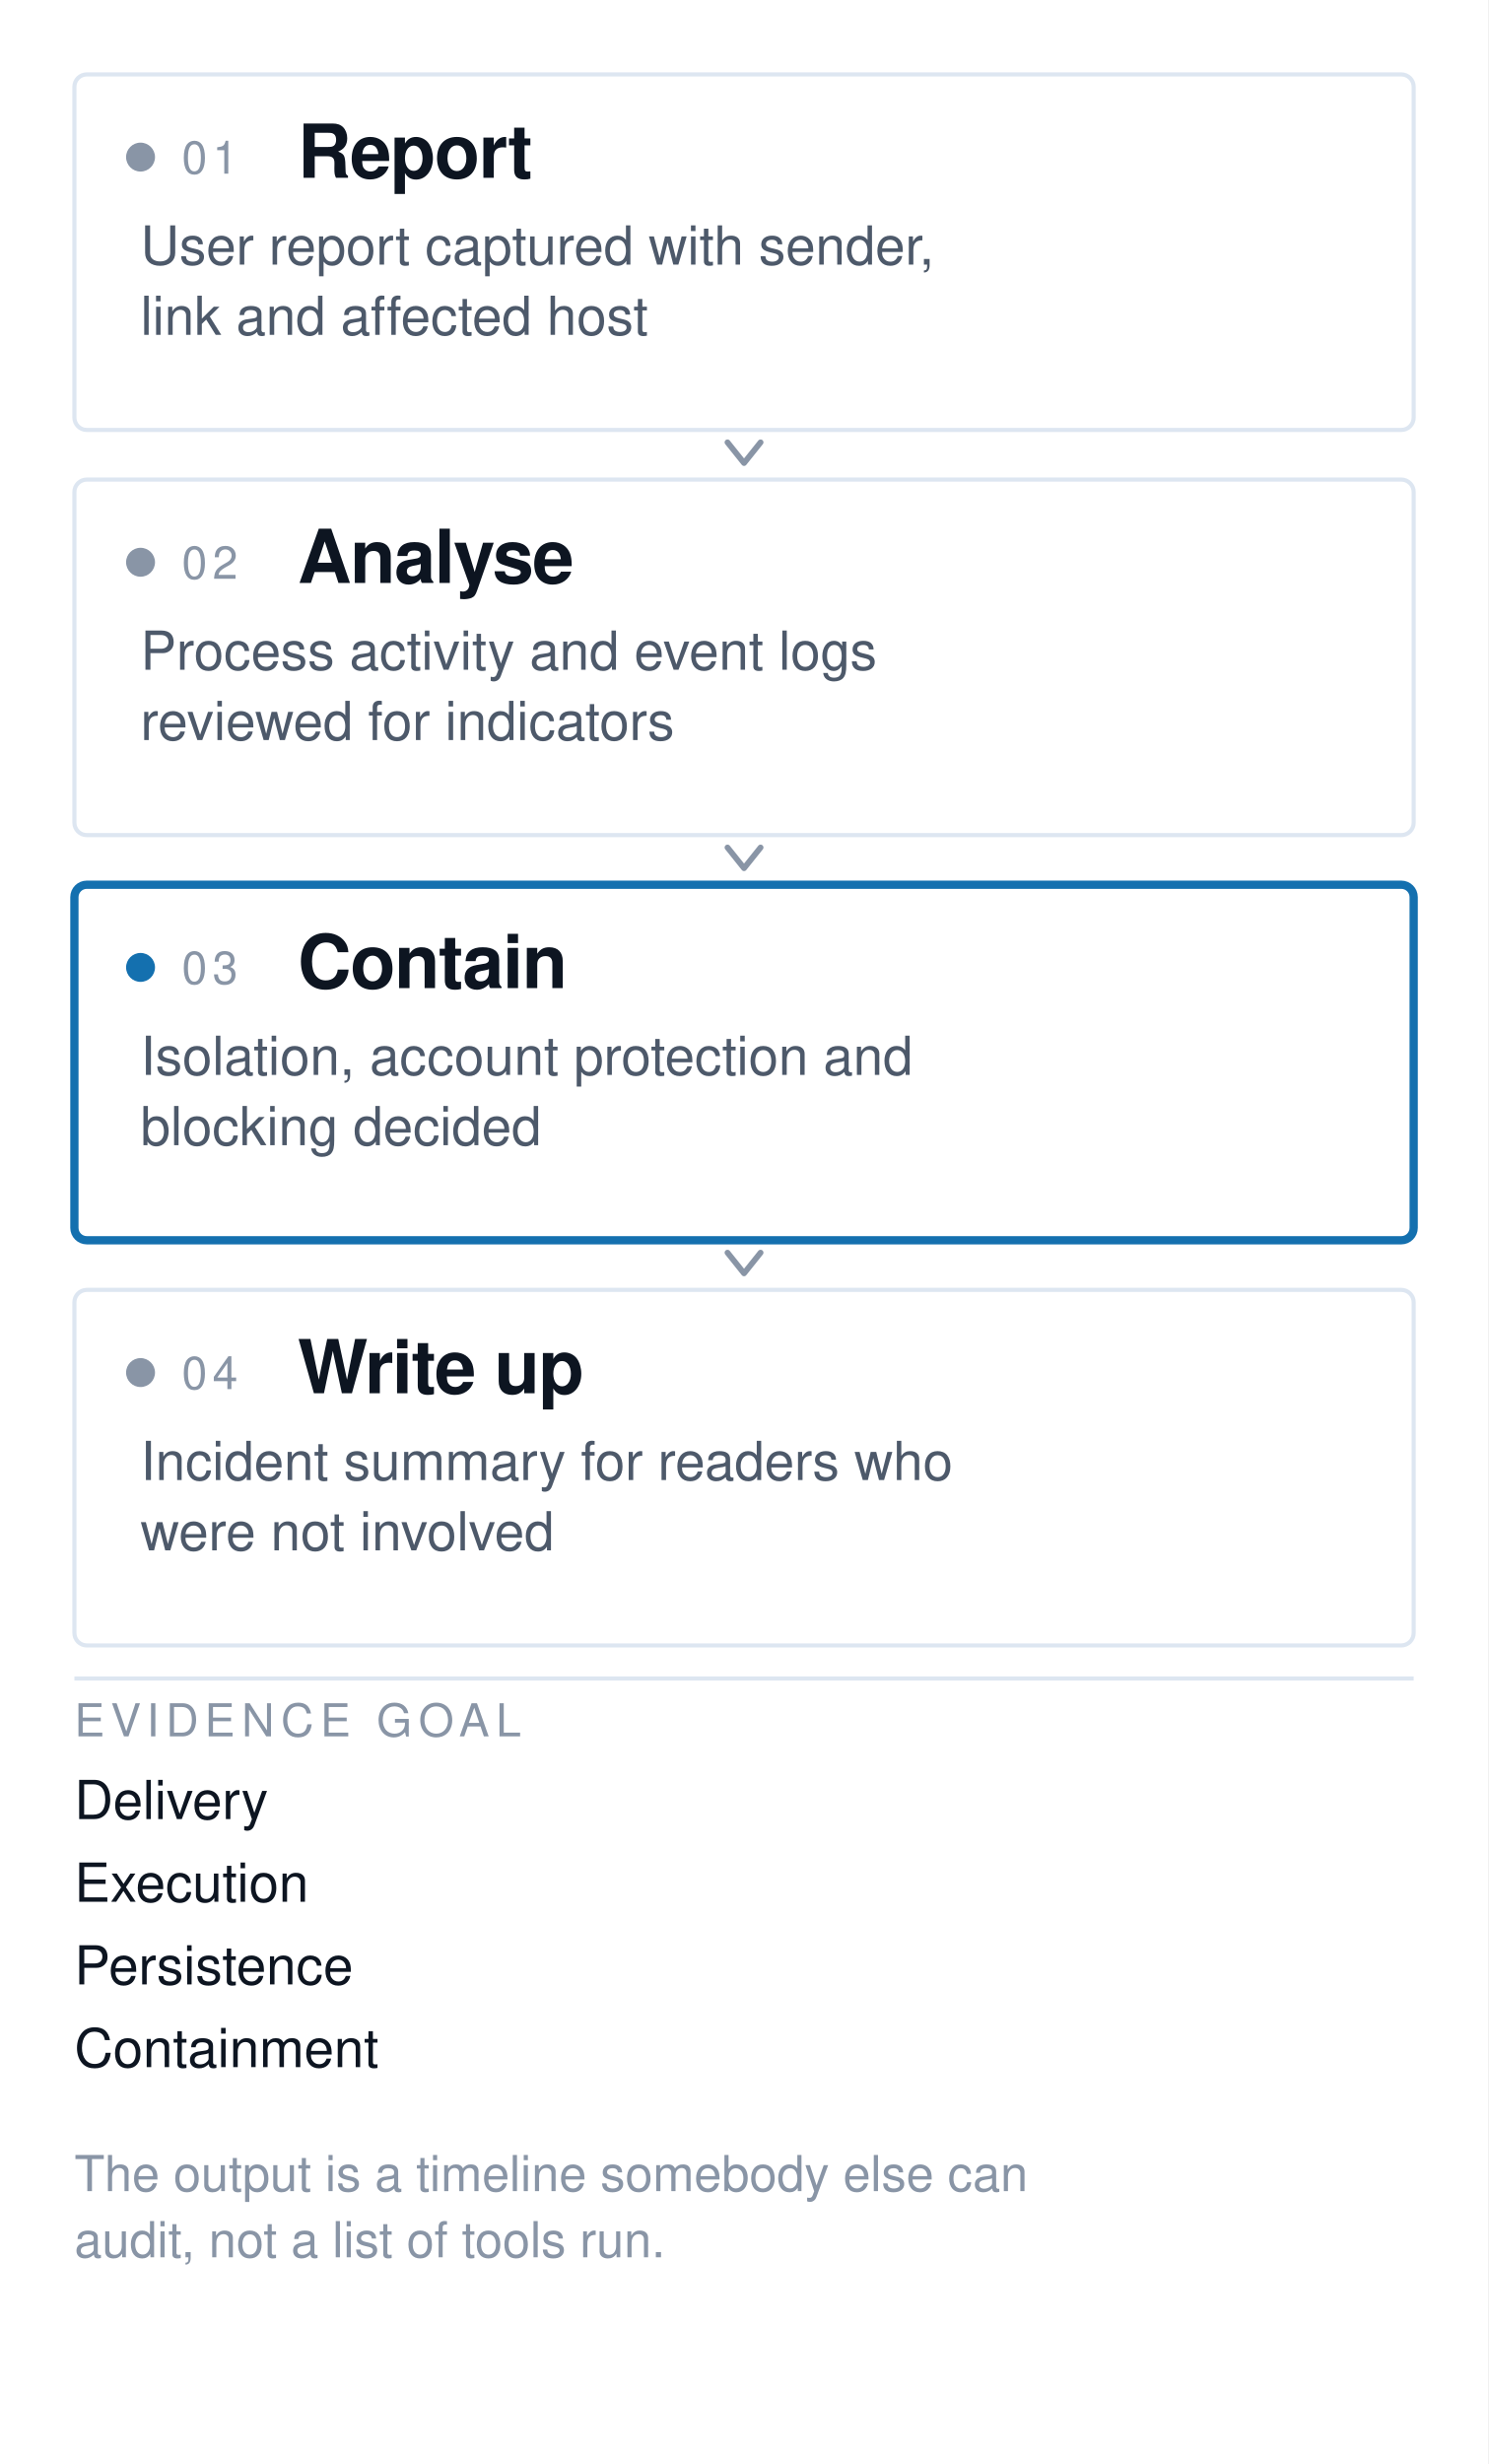
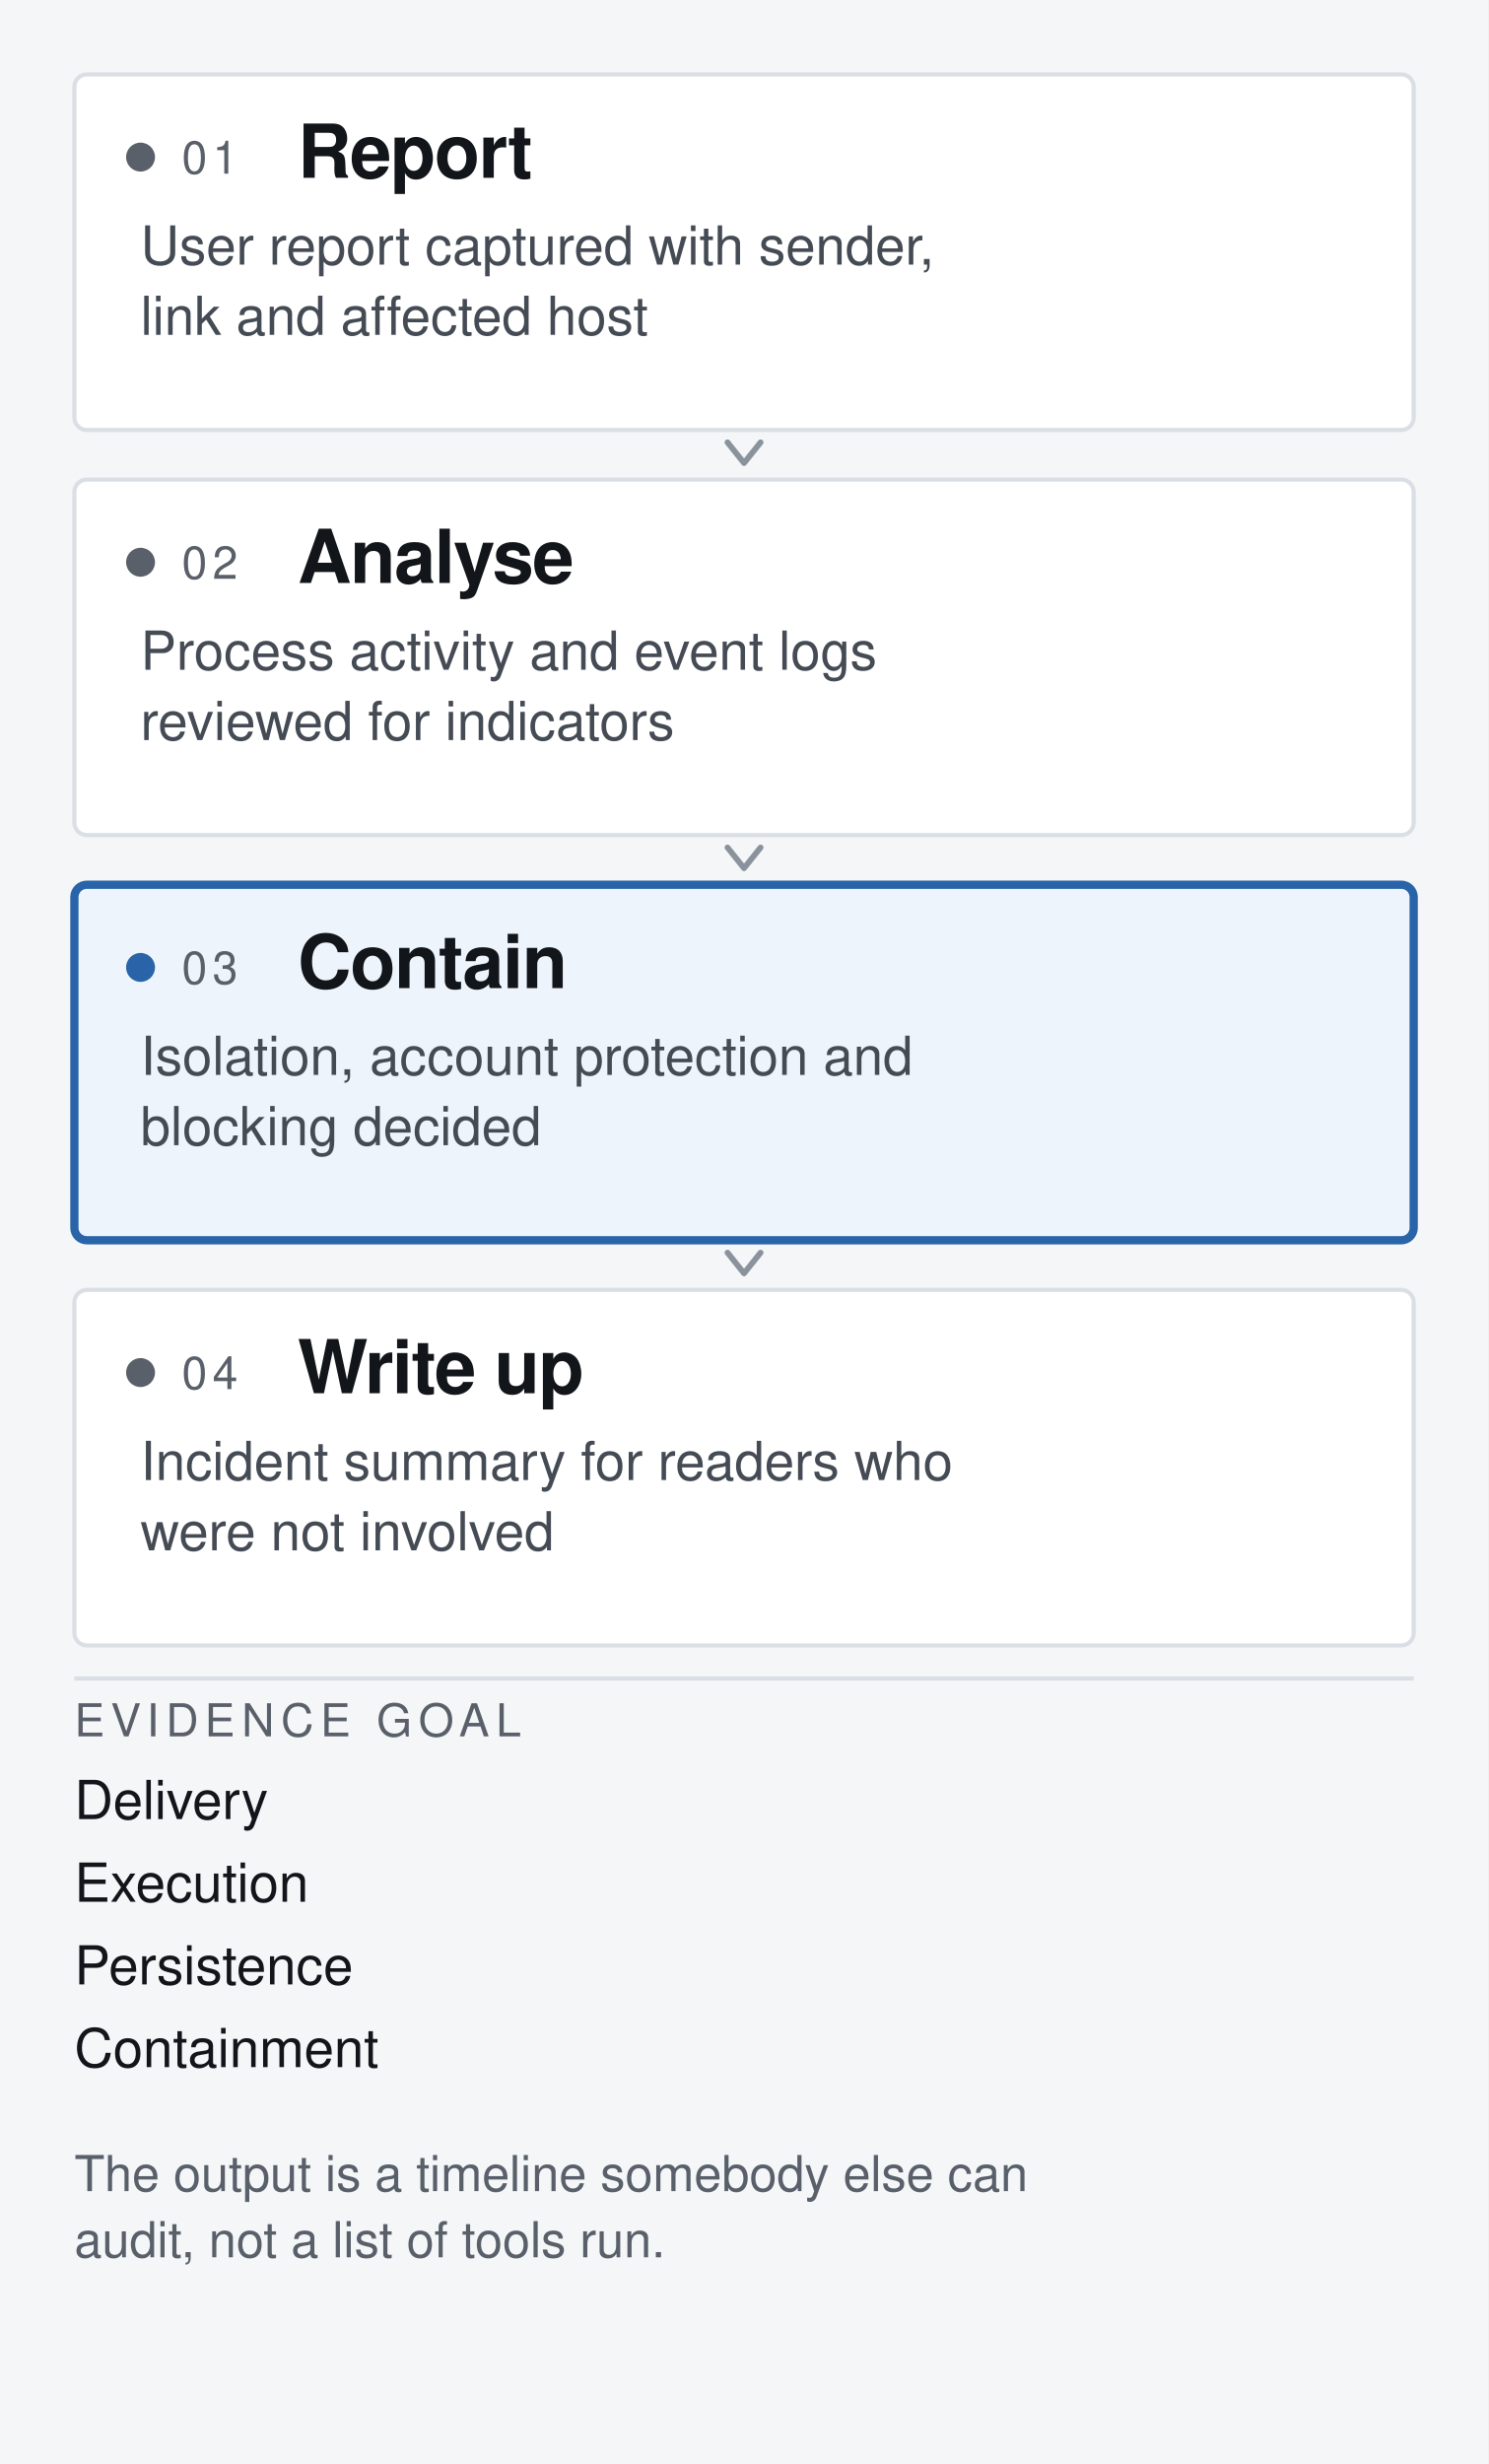
<svg xmlns="http://www.w3.org/2000/svg" viewBox="0 0 360 596" width="360" height="596" role="img" aria-label="phishing diagram">
-   <rect width="360" height="596" fill="#ffffff" />
-   <rect x="18" y="18" width="324" height="86" rx="3" fill="#ffffff" stroke="#dde6f1" stroke-width="1" />
-   <circle cx="34" cy="38" r="3.5" fill="#8995a6" />
-   <text x="44" y="42" font-family="'Helvetica Neue',Helvetica,Arial,sans-serif" font-size="11" letter-spacing="1.3" fill="#8995a6">01</text>
-   <text x="72" y="43" font-family="'Helvetica Neue',Helvetica,Arial,sans-serif" font-size="18" font-weight="600" letter-spacing="-0.3" fill="#0d1521">Report</text>
-   <text x="34" y="64" font-family="'Helvetica Neue',Helvetica,Arial,sans-serif" font-size="13" fill="#4d596a">User report captured with sender,</text>
-   <text x="34" y="81" font-family="'Helvetica Neue',Helvetica,Arial,sans-serif" font-size="13" fill="#4d596a">link and affected host</text>
-   <path d="M 176 107 l 4 5 l 4 -5" fill="none" stroke="#8995a6" stroke-width="1.4" stroke-linecap="round" stroke-linejoin="round" />
-   <rect x="18" y="116" width="324" height="86" rx="3" fill="#ffffff" stroke="#dde6f1" stroke-width="1" />
-   <circle cx="34" cy="136" r="3.5" fill="#8995a6" />
-   <text x="44" y="140" font-family="'Helvetica Neue',Helvetica,Arial,sans-serif" font-size="11" letter-spacing="1.3" fill="#8995a6">02</text>
-   <text x="72" y="141" font-family="'Helvetica Neue',Helvetica,Arial,sans-serif" font-size="18" font-weight="600" letter-spacing="-0.3" fill="#0d1521">Analyse</text>
-   <text x="34" y="162" font-family="'Helvetica Neue',Helvetica,Arial,sans-serif" font-size="13" fill="#4d596a">Process activity and event logs</text>
-   <text x="34" y="179" font-family="'Helvetica Neue',Helvetica,Arial,sans-serif" font-size="13" fill="#4d596a">reviewed for indicators</text>
-   <path d="M 176 205 l 4 5 l 4 -5" fill="none" stroke="#8995a6" stroke-width="1.4" stroke-linecap="round" stroke-linejoin="round" />
-   <rect x="18" y="214" width="324" height="86" rx="3" fill="#ffffff" stroke="#1470af" stroke-width="2" />
-   <circle cx="34" cy="234" r="3.5" fill="#1470af" />
-   <text x="44" y="238" font-family="'Helvetica Neue',Helvetica,Arial,sans-serif" font-size="11" letter-spacing="1.3" fill="#8995a6">03</text>
-   <text x="72" y="239" font-family="'Helvetica Neue',Helvetica,Arial,sans-serif" font-size="18" font-weight="600" letter-spacing="-0.3" fill="#0d1521">Contain</text>
-   <text x="34" y="260" font-family="'Helvetica Neue',Helvetica,Arial,sans-serif" font-size="13" fill="#4d596a">Isolation, account protection and</text>
-   <text x="34" y="277" font-family="'Helvetica Neue',Helvetica,Arial,sans-serif" font-size="13" fill="#4d596a">blocking decided</text>
-   <path d="M 176 303 l 4 5 l 4 -5" fill="none" stroke="#8995a6" stroke-width="1.4" stroke-linecap="round" stroke-linejoin="round" />
-   <rect x="18" y="312" width="324" height="86" rx="3" fill="#ffffff" stroke="#dde6f1" stroke-width="1" />
-   <circle cx="34" cy="332" r="3.5" fill="#8995a6" />
-   <text x="44" y="336" font-family="'Helvetica Neue',Helvetica,Arial,sans-serif" font-size="11" letter-spacing="1.3" fill="#8995a6">04</text>
-   <text x="72" y="337" font-family="'Helvetica Neue',Helvetica,Arial,sans-serif" font-size="18" font-weight="600" letter-spacing="-0.3" fill="#0d1521">Write up</text>
-   <text x="34" y="358" font-family="'Helvetica Neue',Helvetica,Arial,sans-serif" font-size="13" fill="#4d596a">Incident summary for readers who</text>
-   <text x="34" y="375" font-family="'Helvetica Neue',Helvetica,Arial,sans-serif" font-size="13" fill="#4d596a">were not involved</text>
-   <line x1="18" y1="406" x2="342" y2="406" stroke="#dde6f1" stroke-width="1" />
-   <text x="18" y="420" font-family="'Helvetica Neue',Helvetica,Arial,sans-serif" font-size="11" letter-spacing="1.6" fill="#8995a6">EVIDENCE GOAL</text>
-   <text x="18" y="440" font-family="'Helvetica Neue',Helvetica,Arial,sans-serif" font-size="13" fill="#0d1521">Delivery</text>
-   <text x="18" y="460" font-family="'Helvetica Neue',Helvetica,Arial,sans-serif" font-size="13" fill="#0d1521">Execution</text>
-   <text x="18" y="480" font-family="'Helvetica Neue',Helvetica,Arial,sans-serif" font-size="13" fill="#0d1521">Persistence</text>
-   <text x="18" y="500" font-family="'Helvetica Neue',Helvetica,Arial,sans-serif" font-size="13" fill="#0d1521">Containment</text>
-   <text x="18" y="530" font-family="'Helvetica Neue',Helvetica,Arial,sans-serif" font-size="12" fill="#8995a6">The output is a timeline somebody else can</text>
-   <text x="18" y="546" font-family="'Helvetica Neue',Helvetica,Arial,sans-serif" font-size="12" fill="#8995a6">audit, not a list of tools run.</text>
+   <rect width="360" height="596" fill="#f4f6f8" />
+   <rect x="18" y="18" width="324" height="86" rx="3" fill="#ffffff" stroke="#d9dfe5" stroke-width="1" />
+   <circle cx="34" cy="38" r="3.5" fill="#59606a" />
+   <text x="44" y="42" font-family="'Helvetica Neue',Helvetica,Arial,sans-serif" font-size="11" letter-spacing="1.3" fill="#59606a">01</text>
+   <text x="72" y="43" font-family="'Helvetica Neue',Helvetica,Arial,sans-serif" font-size="18" font-weight="600" letter-spacing="-0.3" fill="#12151a">Report</text>
+   <text x="34" y="64" font-family="'Helvetica Neue',Helvetica,Arial,sans-serif" font-size="13" fill="#454b54">User report captured with sender,</text>
+   <text x="34" y="81" font-family="'Helvetica Neue',Helvetica,Arial,sans-serif" font-size="13" fill="#454b54">link and affected host</text>
+   <path d="M 176 107 l 4 5 l 4 -5" fill="none" stroke="#8a929c" stroke-width="1.4" stroke-linecap="round" stroke-linejoin="round" />
+   <rect x="18" y="116" width="324" height="86" rx="3" fill="#ffffff" stroke="#d9dfe5" stroke-width="1" />
+   <circle cx="34" cy="136" r="3.5" fill="#59606a" />
+   <text x="44" y="140" font-family="'Helvetica Neue',Helvetica,Arial,sans-serif" font-size="11" letter-spacing="1.3" fill="#59606a">02</text>
+   <text x="72" y="141" font-family="'Helvetica Neue',Helvetica,Arial,sans-serif" font-size="18" font-weight="600" letter-spacing="-0.3" fill="#12151a">Analyse</text>
+   <text x="34" y="162" font-family="'Helvetica Neue',Helvetica,Arial,sans-serif" font-size="13" fill="#454b54">Process activity and event logs</text>
+   <text x="34" y="179" font-family="'Helvetica Neue',Helvetica,Arial,sans-serif" font-size="13" fill="#454b54">reviewed for indicators</text>
+   <path d="M 176 205 l 4 5 l 4 -5" fill="none" stroke="#8a929c" stroke-width="1.4" stroke-linecap="round" stroke-linejoin="round" />
+   <rect x="18" y="214" width="324" height="86" rx="3" fill="#eef4fb" stroke="#2a64a8" stroke-width="2" />
+   <circle cx="34" cy="234" r="3.5" fill="#2a64a8" />
+   <text x="44" y="238" font-family="'Helvetica Neue',Helvetica,Arial,sans-serif" font-size="11" letter-spacing="1.3" fill="#59606a">03</text>
+   <text x="72" y="239" font-family="'Helvetica Neue',Helvetica,Arial,sans-serif" font-size="18" font-weight="600" letter-spacing="-0.3" fill="#12151a">Contain</text>
+   <text x="34" y="260" font-family="'Helvetica Neue',Helvetica,Arial,sans-serif" font-size="13" fill="#454b54">Isolation, account protection and</text>
+   <text x="34" y="277" font-family="'Helvetica Neue',Helvetica,Arial,sans-serif" font-size="13" fill="#454b54">blocking decided</text>
+   <path d="M 176 303 l 4 5 l 4 -5" fill="none" stroke="#8a929c" stroke-width="1.4" stroke-linecap="round" stroke-linejoin="round" />
+   <rect x="18" y="312" width="324" height="86" rx="3" fill="#ffffff" stroke="#d9dfe5" stroke-width="1" />
+   <circle cx="34" cy="332" r="3.5" fill="#59606a" />
+   <text x="44" y="336" font-family="'Helvetica Neue',Helvetica,Arial,sans-serif" font-size="11" letter-spacing="1.3" fill="#59606a">04</text>
+   <text x="72" y="337" font-family="'Helvetica Neue',Helvetica,Arial,sans-serif" font-size="18" font-weight="600" letter-spacing="-0.3" fill="#12151a">Write up</text>
+   <text x="34" y="358" font-family="'Helvetica Neue',Helvetica,Arial,sans-serif" font-size="13" fill="#454b54">Incident summary for readers who</text>
+   <text x="34" y="375" font-family="'Helvetica Neue',Helvetica,Arial,sans-serif" font-size="13" fill="#454b54">were not involved</text>
+   <line x1="18" y1="406" x2="342" y2="406" stroke="#d9dfe5" stroke-width="1" />
+   <text x="18" y="420" font-family="'Helvetica Neue',Helvetica,Arial,sans-serif" font-size="11" letter-spacing="1.6" fill="#59606a">EVIDENCE GOAL</text>
+   <text x="18" y="440" font-family="'Helvetica Neue',Helvetica,Arial,sans-serif" font-size="13" fill="#12151a">Delivery</text>
+   <text x="18" y="460" font-family="'Helvetica Neue',Helvetica,Arial,sans-serif" font-size="13" fill="#12151a">Execution</text>
+   <text x="18" y="480" font-family="'Helvetica Neue',Helvetica,Arial,sans-serif" font-size="13" fill="#12151a">Persistence</text>
+   <text x="18" y="500" font-family="'Helvetica Neue',Helvetica,Arial,sans-serif" font-size="13" fill="#12151a">Containment</text>
+   <text x="18" y="530" font-family="'Helvetica Neue',Helvetica,Arial,sans-serif" font-size="12" fill="#59606a">The output is a timeline somebody else can</text>
+   <text x="18" y="546" font-family="'Helvetica Neue',Helvetica,Arial,sans-serif" font-size="12" fill="#59606a">audit, not a list of tools run.</text>
</svg>
